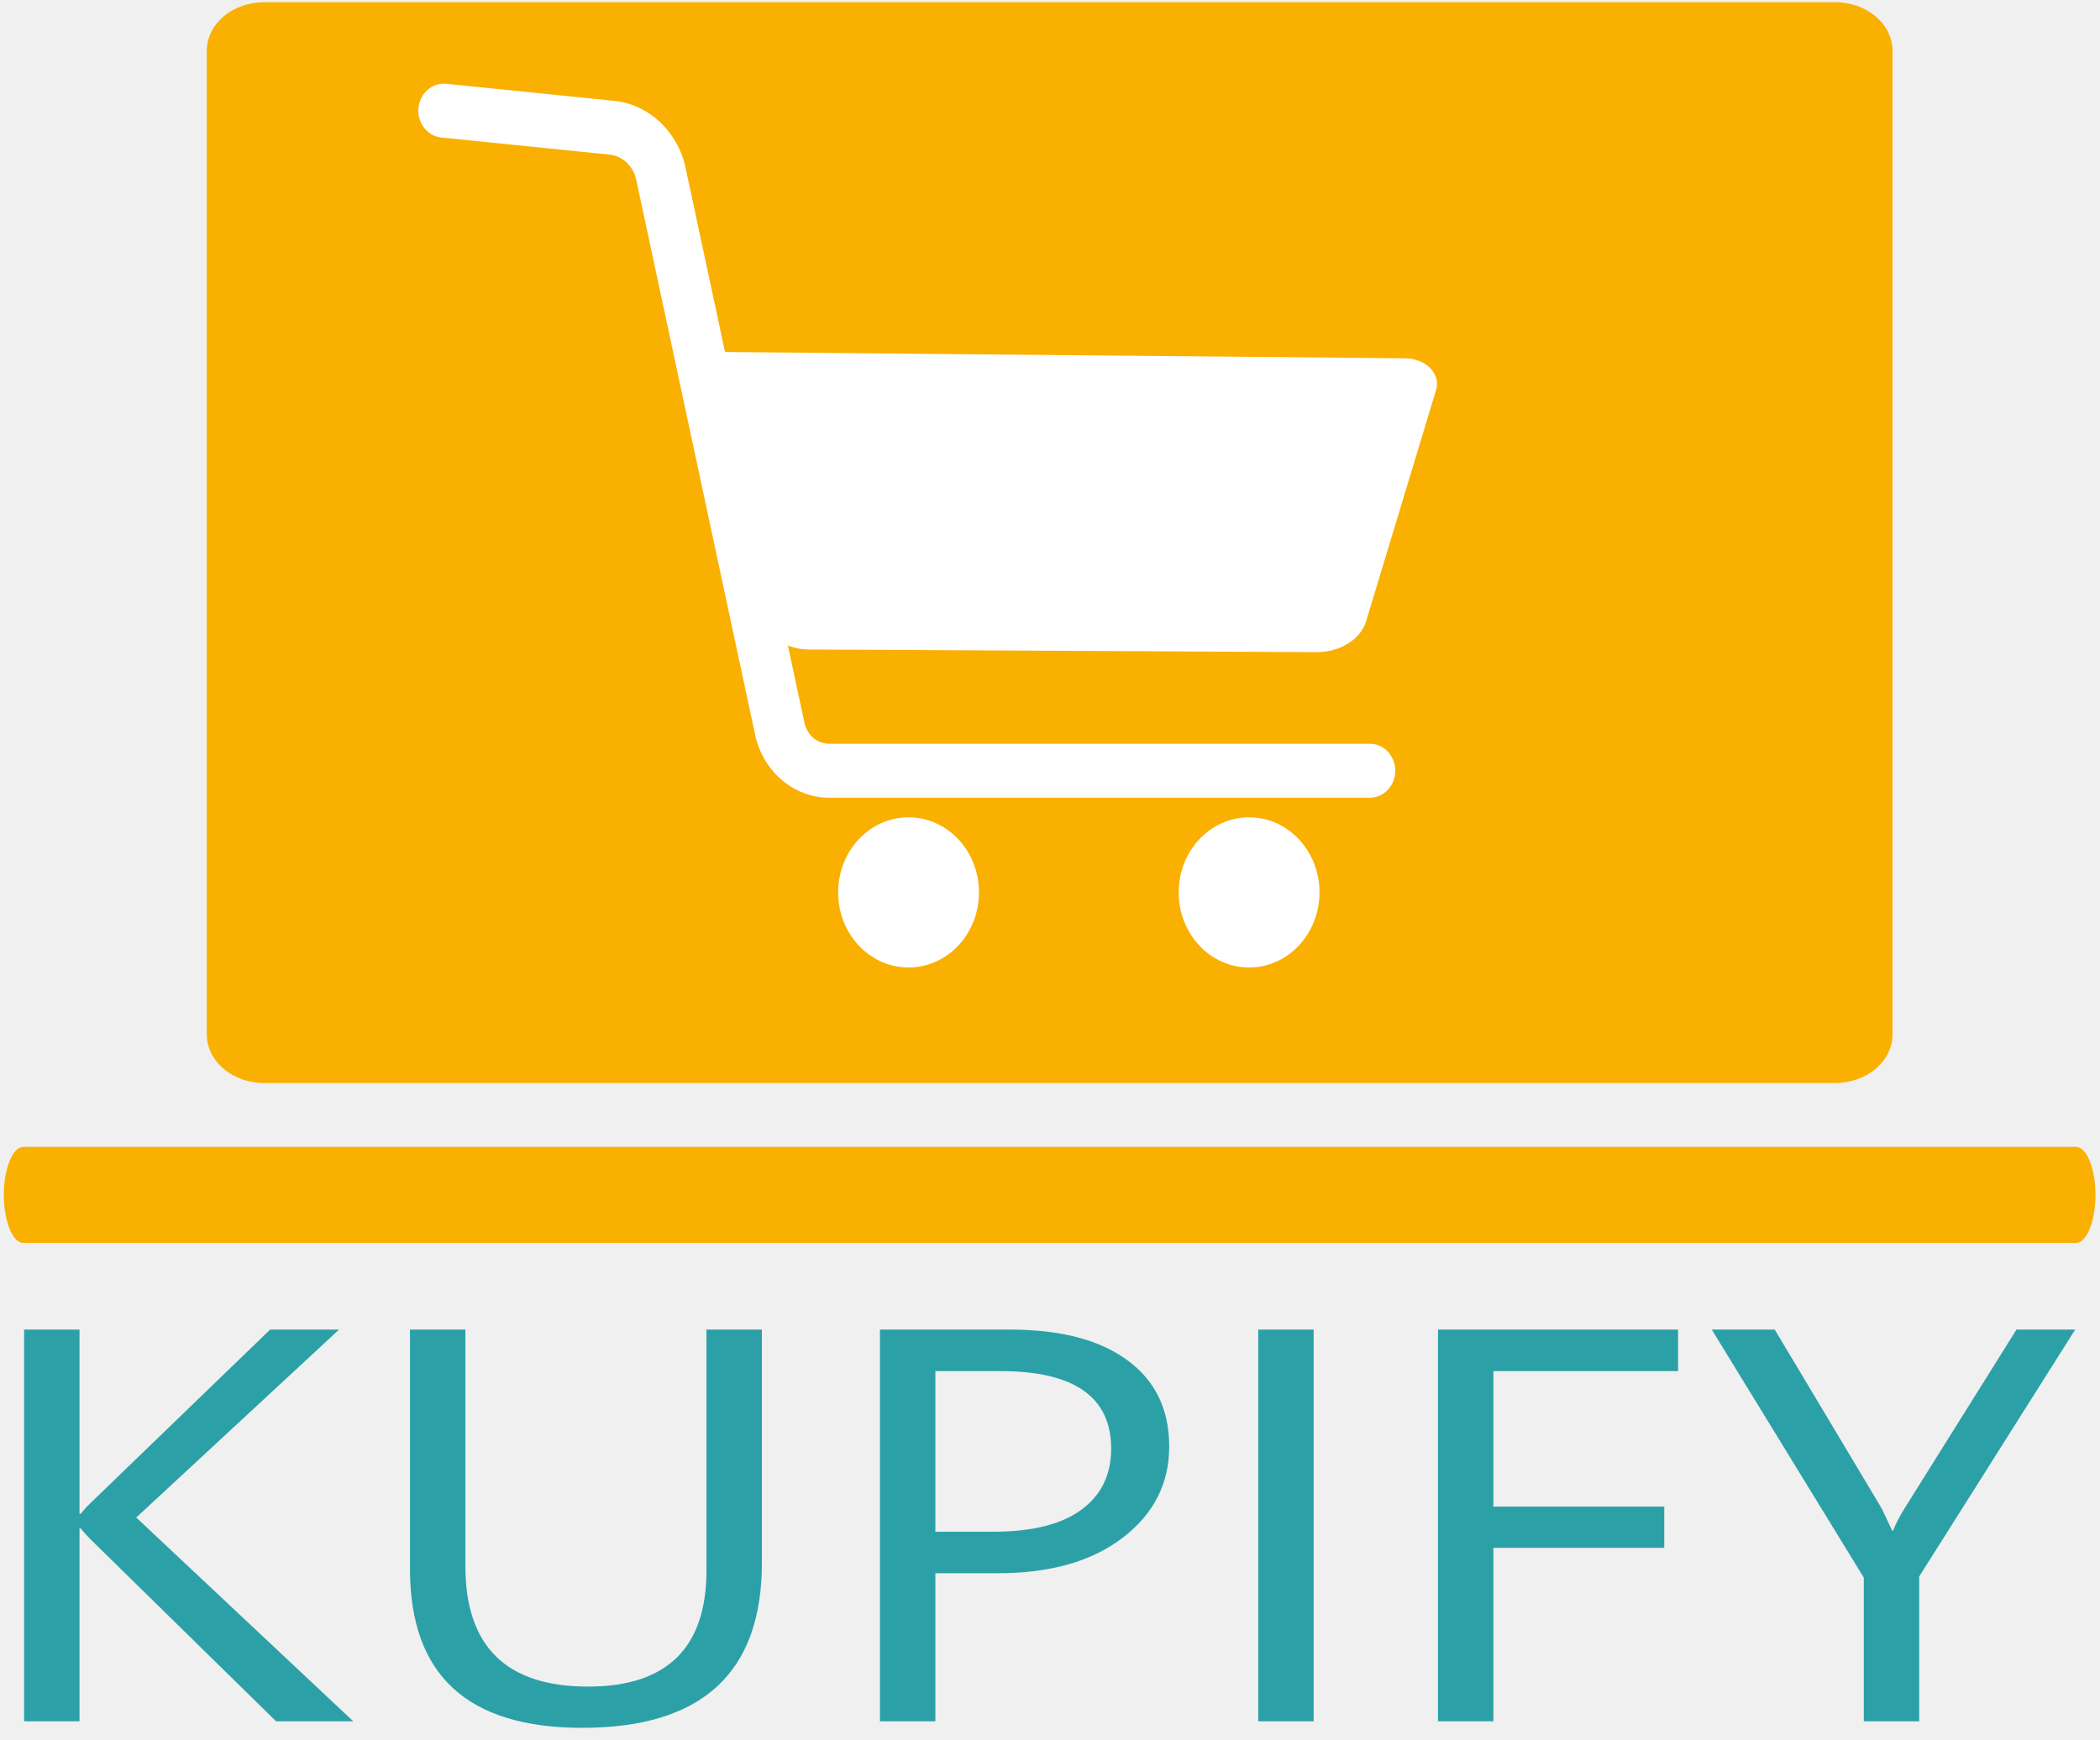
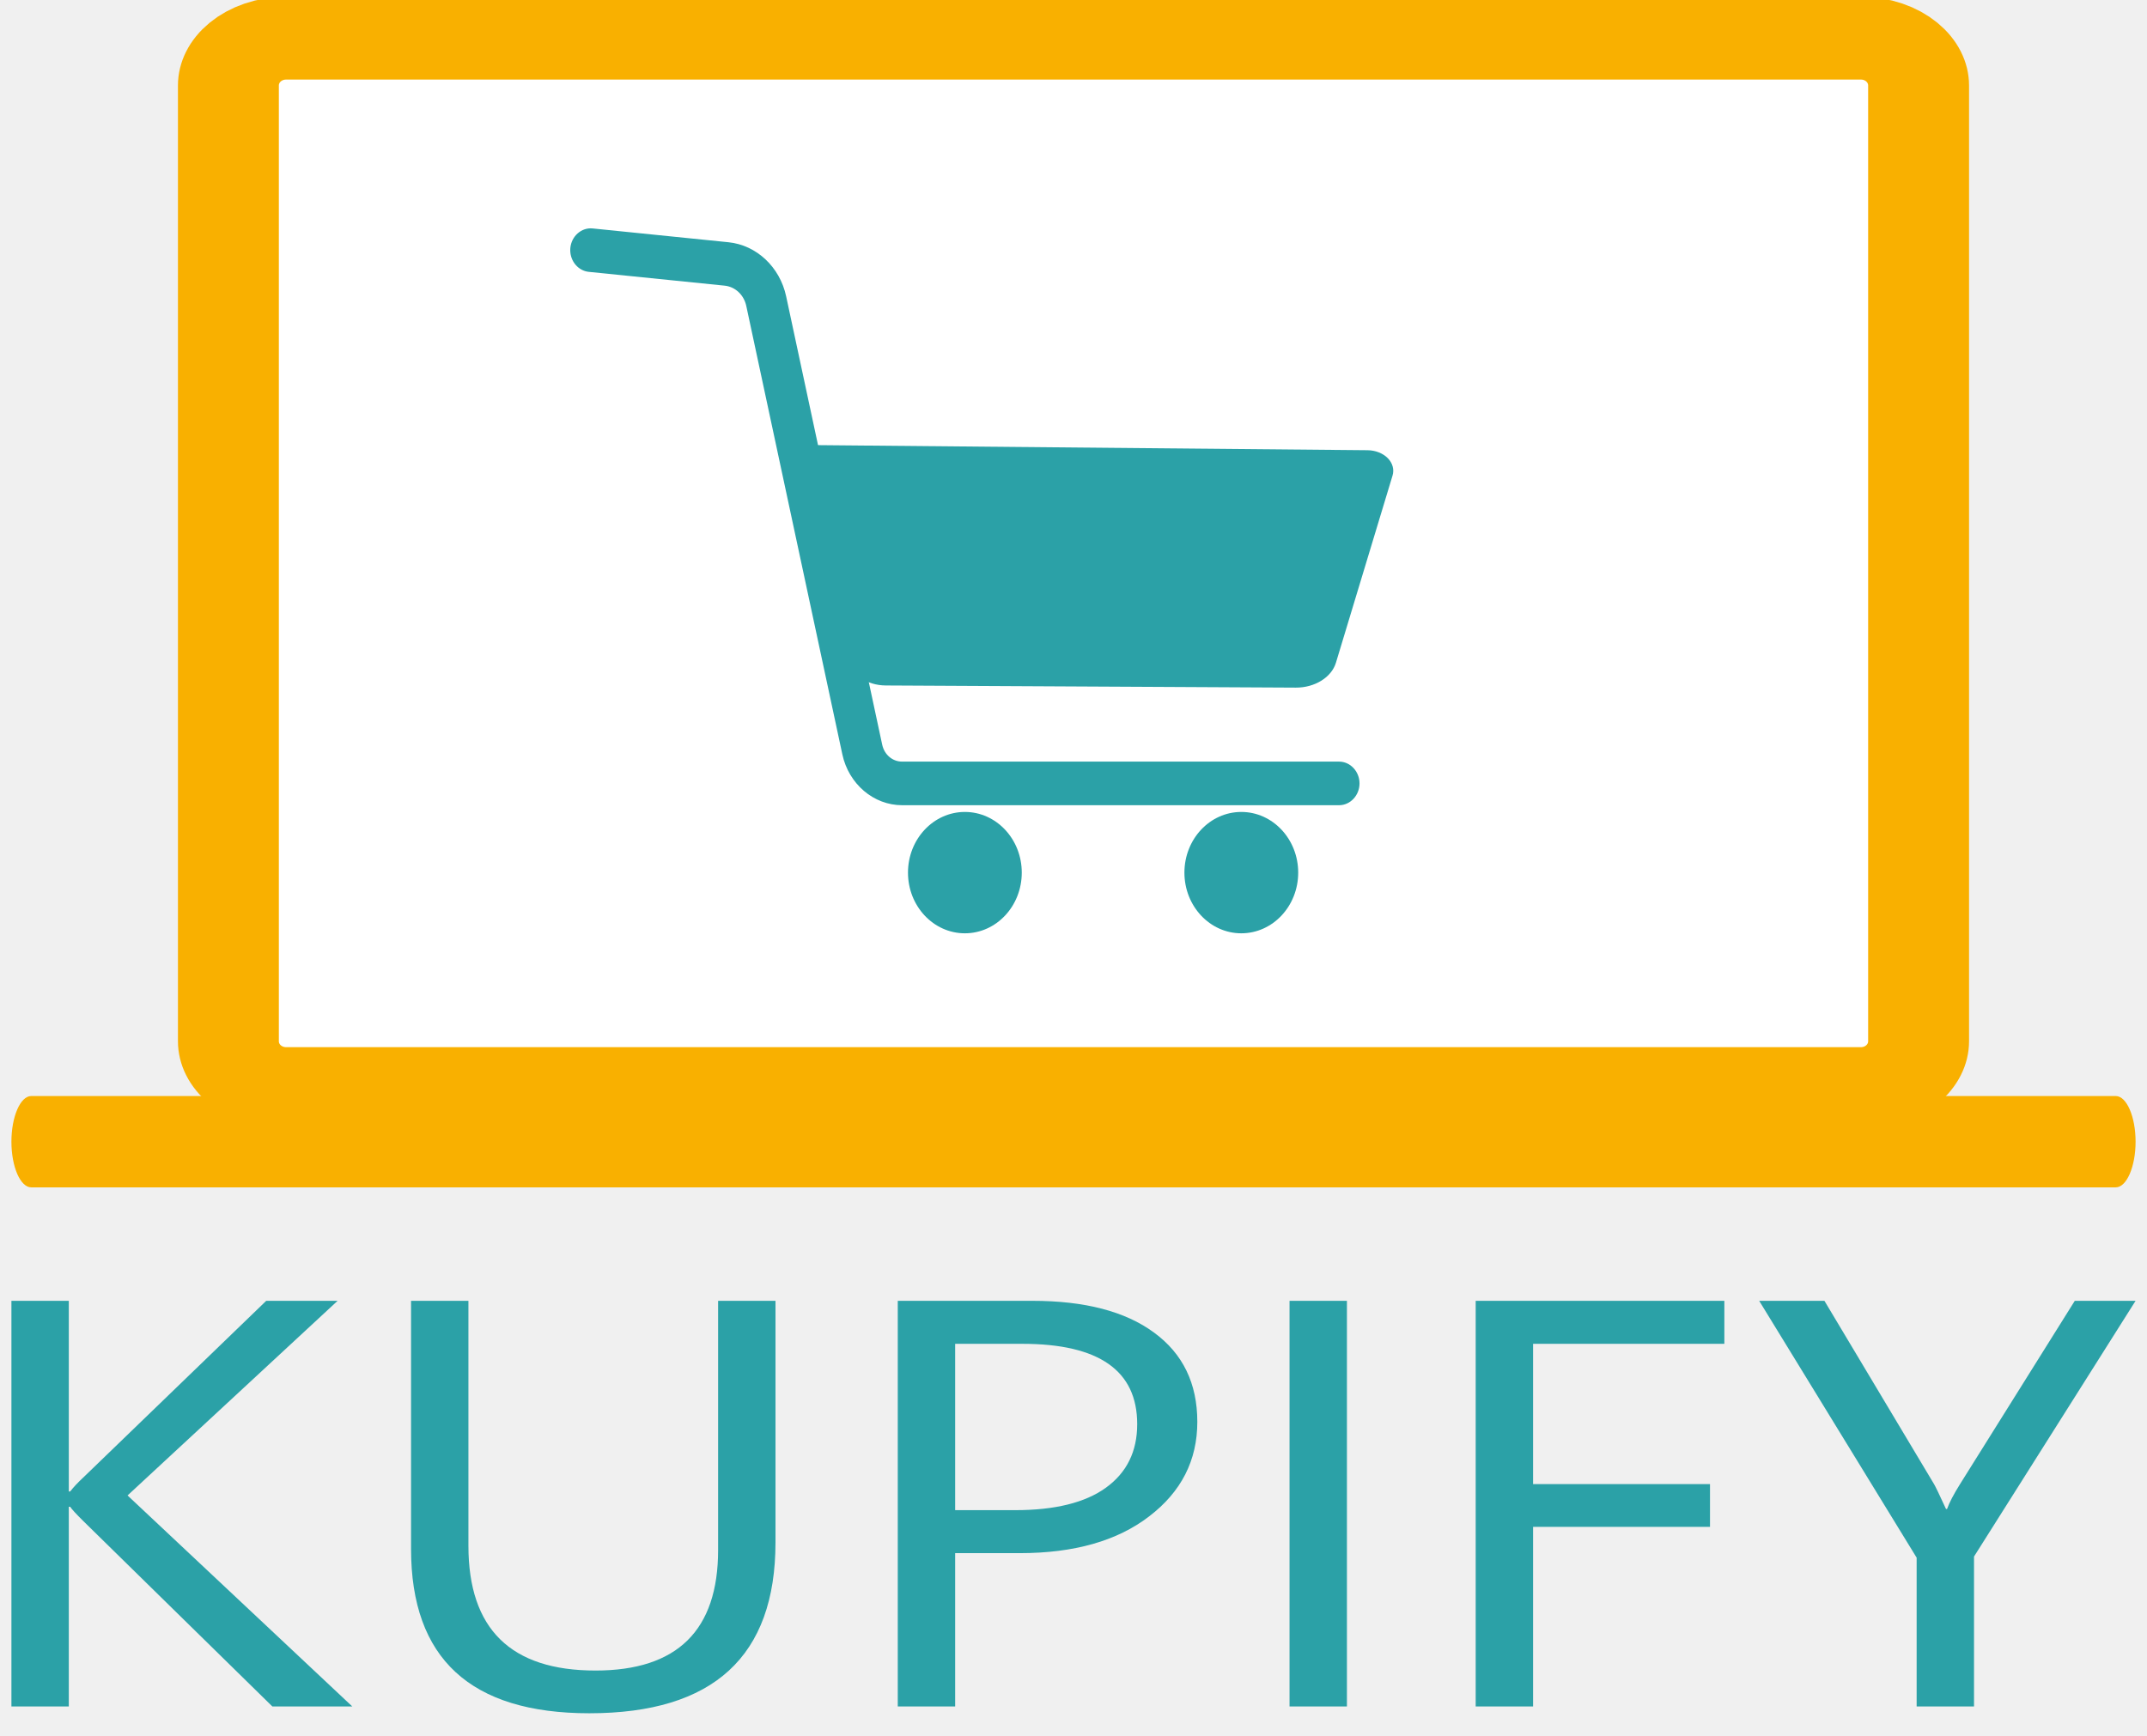
- <svg xmlns="http://www.w3.org/2000/svg" width="100%" height="100%" viewBox="0 0 1004 832" version="1.1" xml:space="preserve" style="fill-rule:evenodd;clip-rule:evenodd;stroke-linejoin:round;stroke-miterlimit:2;">
-   <g id="Artboard1" transform="matrix(1.00327,0,0,0.865686,0,206.754)">
+ <svg xmlns="http://www.w3.org/2000/svg" width="100%" height="100%" viewBox="0 0 940 760" version="1.1" xml:space="preserve" style="fill-rule:evenodd;clip-rule:evenodd;stroke-linejoin:round;stroke-miterlimit:2;">
+   <g id="Artboard1" transform="matrix(0.94,0,0,0.791307,0,188.99)">
    <rect x="0" y="-238.833" width="1000" height="960.436" style="fill:none;" />
-     <g id="text-KUPIFY" transform="matrix(0.494576,0,0,0.474845,-834.666,-3934.48)">
-       <g id="Tekst">
-         <path id="text-KUPIFY1" d="M2028.01,9785.36L1953.65,9785.36L1777.6,9576.9C1771.03,9569.06 1767,9563.76 1765.52,9561.01L1764.25,9561.01L1764.25,9785.36L1710.86,9785.36L1710.86,9329.66L1764.25,9329.66L1764.25,9543.85L1765.52,9543.85C1768.49,9539.19 1772.51,9534 1777.6,9528.27L1947.93,9329.66L2014.34,9329.66L1818.91,9548.3L2028.01,9785.36ZM2421.74,9601.05C2421.74,9729.01 2364.01,9792.99 2248.55,9792.99C2137.96,9792.99 2082.67,9731.44 2082.67,9608.36L2082.67,9329.66L2136.05,9329.66L2136.05,9604.86C2136.05,9698.29 2175.46,9745 2254.27,9745C2330.32,9745 2368.35,9699.88 2368.35,9609.63L2368.35,9329.66L2421.74,9329.66L2421.74,9601.05ZM2588.89,9613.12L2588.89,9785.36L2535.51,9785.36L2535.51,9329.66L2660.71,9329.66C2709.44,9329.66 2747.15,9341.53 2773.84,9365.25C2800.75,9388.98 2814.2,9422.45 2814.2,9465.67C2814.2,9508.89 2799.26,9544.27 2769.39,9571.81C2739.73,9599.35 2699.59,9613.12 2648.95,9613.12L2588.89,9613.12ZM2588.89,9377.97L2588.89,9564.82L2644.82,9564.82C2681.68,9564.82 2709.76,9556.45 2729.03,9539.72C2748.53,9522.77 2758.27,9498.93 2758.27,9468.22C2758.27,9408.05 2722.68,9377.97 2651.49,9377.97L2588.89,9377.97ZM2953.39,9785.36L2900,9785.36L2900,9329.66L2953.39,9329.66L2953.39,9785.36ZM3304.54,9377.97L3126.58,9377.97L3126.58,9535.58L3291.19,9535.58L3291.19,9583.57L3126.58,9583.57L3126.58,9785.36L3073.19,9785.36L3073.19,9329.66L3304.54,9329.66L3304.54,9377.97ZM3687.14,9329.66L3536.83,9616.94L3536.83,9785.36L3483.45,9785.36L3483.45,9618.21L3336.95,9329.66L3397.65,9329.66L3499.65,9535.58C3500.93,9538.13 3504.63,9547.45 3510.78,9563.55L3511.73,9563.55C3513.85,9556.35 3517.87,9547.02 3523.81,9535.58L3630.58,9329.66L3687.14,9329.66Z" style="fill:rgb(43,161,167);" />
+     <clipPath id="_clip1">
+       <rect x="0" y="-238.833" width="1000" height="960.436" />
+     </clipPath>
+     <g clip-path="url(#_clip1)">
+       <g id="text-KUPIFY" transform="matrix(0.500618,0,0,0.492662,-851.169,-4115.27)">
+         <g id="Tekst">
+           <path id="text-KUPIFY1" d="M2028.01,9785.36L1953.65,9785.36L1777.6,9576.9C1771.03,9569.06 1767,9563.76 1765.52,9561.01L1764.25,9561.01L1764.25,9785.36L1710.86,9785.36L1710.86,9329.66L1764.25,9329.66L1764.25,9543.85L1765.52,9543.85C1768.49,9539.19 1772.51,9534 1777.6,9528.27L1947.93,9329.66L2014.34,9329.66L1818.91,9548.3L2028.01,9785.36ZM2421.74,9601.05C2421.74,9729.01 2364.01,9792.99 2248.55,9792.99C2137.96,9792.99 2082.67,9731.44 2082.67,9608.36L2082.67,9329.66L2136.05,9329.66L2136.05,9604.86C2136.05,9698.29 2175.46,9745 2254.27,9745C2330.32,9745 2368.35,9699.88 2368.35,9609.63L2368.35,9329.66L2421.74,9329.66L2421.74,9601.05ZM2588.89,9613.12L2588.89,9785.36L2535.51,9785.36L2535.51,9329.66L2660.71,9329.66C2709.44,9329.66 2747.15,9341.53 2773.84,9365.25C2800.75,9388.98 2814.2,9422.45 2814.2,9465.67C2814.2,9508.89 2799.26,9544.27 2769.39,9571.81C2739.73,9599.35 2699.59,9613.12 2648.95,9613.12L2588.89,9613.12ZM2588.89,9377.97L2588.89,9564.82L2644.82,9564.82C2681.68,9564.82 2709.76,9556.45 2729.03,9539.72C2748.53,9522.77 2758.27,9498.93 2758.27,9468.22C2758.27,9408.05 2722.68,9377.97 2651.49,9377.97L2588.89,9377.97ZM2953.39,9785.36L2900,9785.36L2900,9329.66L2953.39,9329.66L2953.39,9785.36ZM3304.54,9377.97L3126.58,9377.97L3126.58,9535.58L3291.19,9535.58L3291.19,9583.57L3126.58,9583.57L3126.58,9785.36L3073.19,9785.36L3073.19,9329.66L3304.54,9329.66L3304.54,9377.97ZM3687.14,9329.66L3536.83,9616.94L3536.83,9785.36L3483.45,9785.36L3483.45,9618.21L3336.95,9329.66L3397.65,9329.66L3499.65,9535.58C3500.93,9538.13 3504.63,9547.45 3510.78,9563.55L3511.73,9563.55C3513.85,9556.35 3517.87,9547.02 3523.81,9535.58L3630.58,9329.66L3687.14,9329.66Z" style="fill:rgb(43,161,167);" />
+         </g>
      </g>
-     </g>
-     <g id="rect1" transform="matrix(0.60857,0,0,0.597078,-1142.94,-1312.36)">
-       <path d="M2085,1800L3315,1800C3326.93,1800 3338.38,1804.74 3346.82,1813.18C3355.26,1821.62 3360,1833.07 3360,1845L3360,2755C3360,2766.93 3355.26,2778.38 3346.82,2786.82C3338.38,2795.26 3326.93,2800 3315,2800L2085,2800C2073.07,2800 2061.62,2795.26 2053.18,2786.82C2044.74,2778.38 2040,2766.93 2040,2755L2040,1845C2040,1833.07 2044.74,1821.62 2053.18,1813.18C2061.62,1804.74 2073.07,1800 2085,1800Z" style="fill:rgb(249,176,0);" />
-     </g>
-     <g id="path5" transform="matrix(0.996739,0,0,2.84151,1.82688,-1003.62)">
-       <path d="M9.338,492.113C4.215,492.114 -0,496.329 -0,501.452C-0,501.452 -0,501.453 0,501.453C0,506.576 4.215,510.791 9.338,510.791L990.662,510.791C995.785,510.791 1000,506.576 1000,501.453C1000,501.453 1000,501.452 1000,501.452C1000,496.329 995.785,492.114 990.662,492.113L9.338,492.113Z" style="fill:rgb(249,176,0);fill-rule:nonzero;" />
-     </g>
-     <g id="kolica" transform="matrix(0.641188,0,0,0.792774,-1601.16,-1835.25)">
-       <g id="path2" transform="matrix(1,0,0,1,584.763,95.5537)">
-         <path d="M2243.9,1976.53C2233.63,1975.55 2224.38,1983.2 2223.4,1993.47C2223.34,1994.06 2223.32,1994.65 2223.32,1995.25C2223.32,2004.89 2230.74,2013.06 2240.34,2013.97L2365.27,2025.87C2375.1,2026.8 2383.07,2033.8 2385.27,2043.43L2473.63,2430.16C2479.47,2455.72 2502.42,2474.02 2528.64,2474.02L2930.6,2474.02C2930.6,2474.02 2930.6,2474.02 2930.6,2474.02C2940.91,2474.02 2949.4,2465.53 2949.4,2455.22C2949.4,2455.22 2949.4,2455.22 2949.4,2455.22C2949.4,2444.9 2940.91,2436.41 2930.6,2436.41C2930.6,2436.41 2930.6,2436.41 2930.6,2436.41L2528.64,2436.41C2519.76,2436.41 2512.27,2430.45 2510.29,2421.78L2421.93,2035.05C2416.15,2009.76 2394.66,1990.89 2368.84,1988.43L2243.9,1976.53Z" style="fill:white;fill-rule:nonzero;" />
+       <g id="rect1" transform="matrix(0.596389,0,0,0.581317,-1110.25,-1264.07)">
+         <path d="M2085,1800L3315,1800C3326.93,1800 3338.38,1804.74 3346.82,1813.18C3355.26,1821.62 3360,1833.07 3360,1845L3360,2755C3360,2766.93 3355.26,2778.38 3346.82,2786.82C3338.38,2795.26 3326.93,2800 3315,2800L2085,2800C2073.07,2800 2061.62,2795.26 2053.18,2786.82C2044.74,2778.38 2040,2766.93 2040,2755L2040,1845C2040,1833.07 2044.74,1821.62 2053.18,1813.18C2061.62,1804.74 2073.07,1800 2085,1800Z" style="fill:white;stroke:rgb(249,176,0);stroke-width:78.81px;" />
      </g>
-       <g id="path3" transform="matrix(0.998761,0,0,0.740946,588.107,709.947)">
-         <path d="M2513.31,2370.41L2891.01,2372.91C2908.51,2373.03 2923.91,2360.96 2927.99,2343.93L2980.13,2126.08C2981.83,2119 2980.2,2111.52 2975.73,2105.78C2971.25,2100.04 2964.39,2096.64 2957.12,2096.55L2437.13,2090.47L2478.42,2340.61C2481.23,2357.64 2496.05,2370.29 2513.31,2370.41Z" style="fill:white;" />
+       <g id="path5" transform="matrix(0.989362,0,0,2.70639,5.31915,-964.093)">
+         <path d="M9.338,492.113C4.215,492.114 -0,496.329 -0,501.452C-0,501.452 -0,501.453 0,501.453C0,506.576 4.215,510.791 9.338,510.791L990.662,510.791C995.785,510.791 1000,506.576 1000,501.453C1000,501.453 1000,501.452 1000,501.452C1000,496.329 995.785,492.114 990.662,492.113L9.338,492.113Z" style="fill:rgb(249,176,0);fill-rule:nonzero;" />
      </g>
-       <g id="circle3" transform="matrix(1,0,0,1,584.763,95.5537)">
-         <circle cx="2840.74" cy="2540" r="52.336" style="fill:white;" />
-       </g>
-       <g id="circle4" transform="matrix(1,0,0,1,584.763,95.5537)">
-         <circle cx="2587.66" cy="2540" r="52.336" style="fill:white;" />
+       <g id="kolica" transform="matrix(0.5063,0,0,0.641647,-1156.13,-1441.95)">
+         <g id="path2" transform="matrix(1,0,0,1,584.763,95.5537)">
+           <path d="M2243.9,1976.53C2233.63,1975.55 2224.38,1983.2 2223.4,1993.47C2223.34,1994.06 2223.32,1994.65 2223.32,1995.25C2223.32,2004.89 2230.74,2013.06 2240.34,2013.97L2365.27,2025.87C2375.1,2026.8 2383.07,2033.8 2385.27,2043.43L2473.63,2430.16C2479.47,2455.72 2502.42,2474.02 2528.64,2474.02L2930.6,2474.02C2930.6,2474.02 2930.6,2474.02 2930.6,2474.02C2940.91,2474.02 2949.4,2465.53 2949.4,2455.22C2949.4,2455.22 2949.4,2455.22 2949.4,2455.22C2949.4,2444.9 2940.91,2436.41 2930.6,2436.41C2930.6,2436.41 2930.6,2436.41 2930.6,2436.41L2528.64,2436.41C2519.76,2436.41 2512.27,2430.45 2510.29,2421.78L2421.93,2035.05C2416.15,2009.76 2394.66,1990.89 2368.84,1988.43L2243.9,1976.53Z" style="fill:rgb(43,161,167);fill-rule:nonzero;" />
+         </g>
+         <g id="path3" transform="matrix(0.998761,0,0,0.740946,588.107,709.947)">
+           <path d="M2513.31,2370.41L2891.01,2372.91C2908.51,2373.03 2923.91,2360.96 2927.99,2343.93L2980.13,2126.08C2981.83,2119 2980.2,2111.52 2975.73,2105.78C2971.25,2100.04 2964.39,2096.64 2957.12,2096.55L2437.13,2090.47L2478.42,2340.61C2481.23,2357.64 2496.05,2370.29 2513.31,2370.41Z" style="fill:rgb(43,161,167);" />
+         </g>
+         <g id="circle3" transform="matrix(1,0,0,1,584.68,87.716)">
+           <circle cx="2840.74" cy="2540" r="52.336" style="fill:rgb(43,161,167);" />
+         </g>
+         <g id="circle4" transform="matrix(1,0,0,1,583.458,87.716)">
+           <circle cx="2587.66" cy="2540" r="52.336" style="fill:rgb(43,161,167);" />
+         </g>
      </g>
    </g>
  </g>
</svg>
